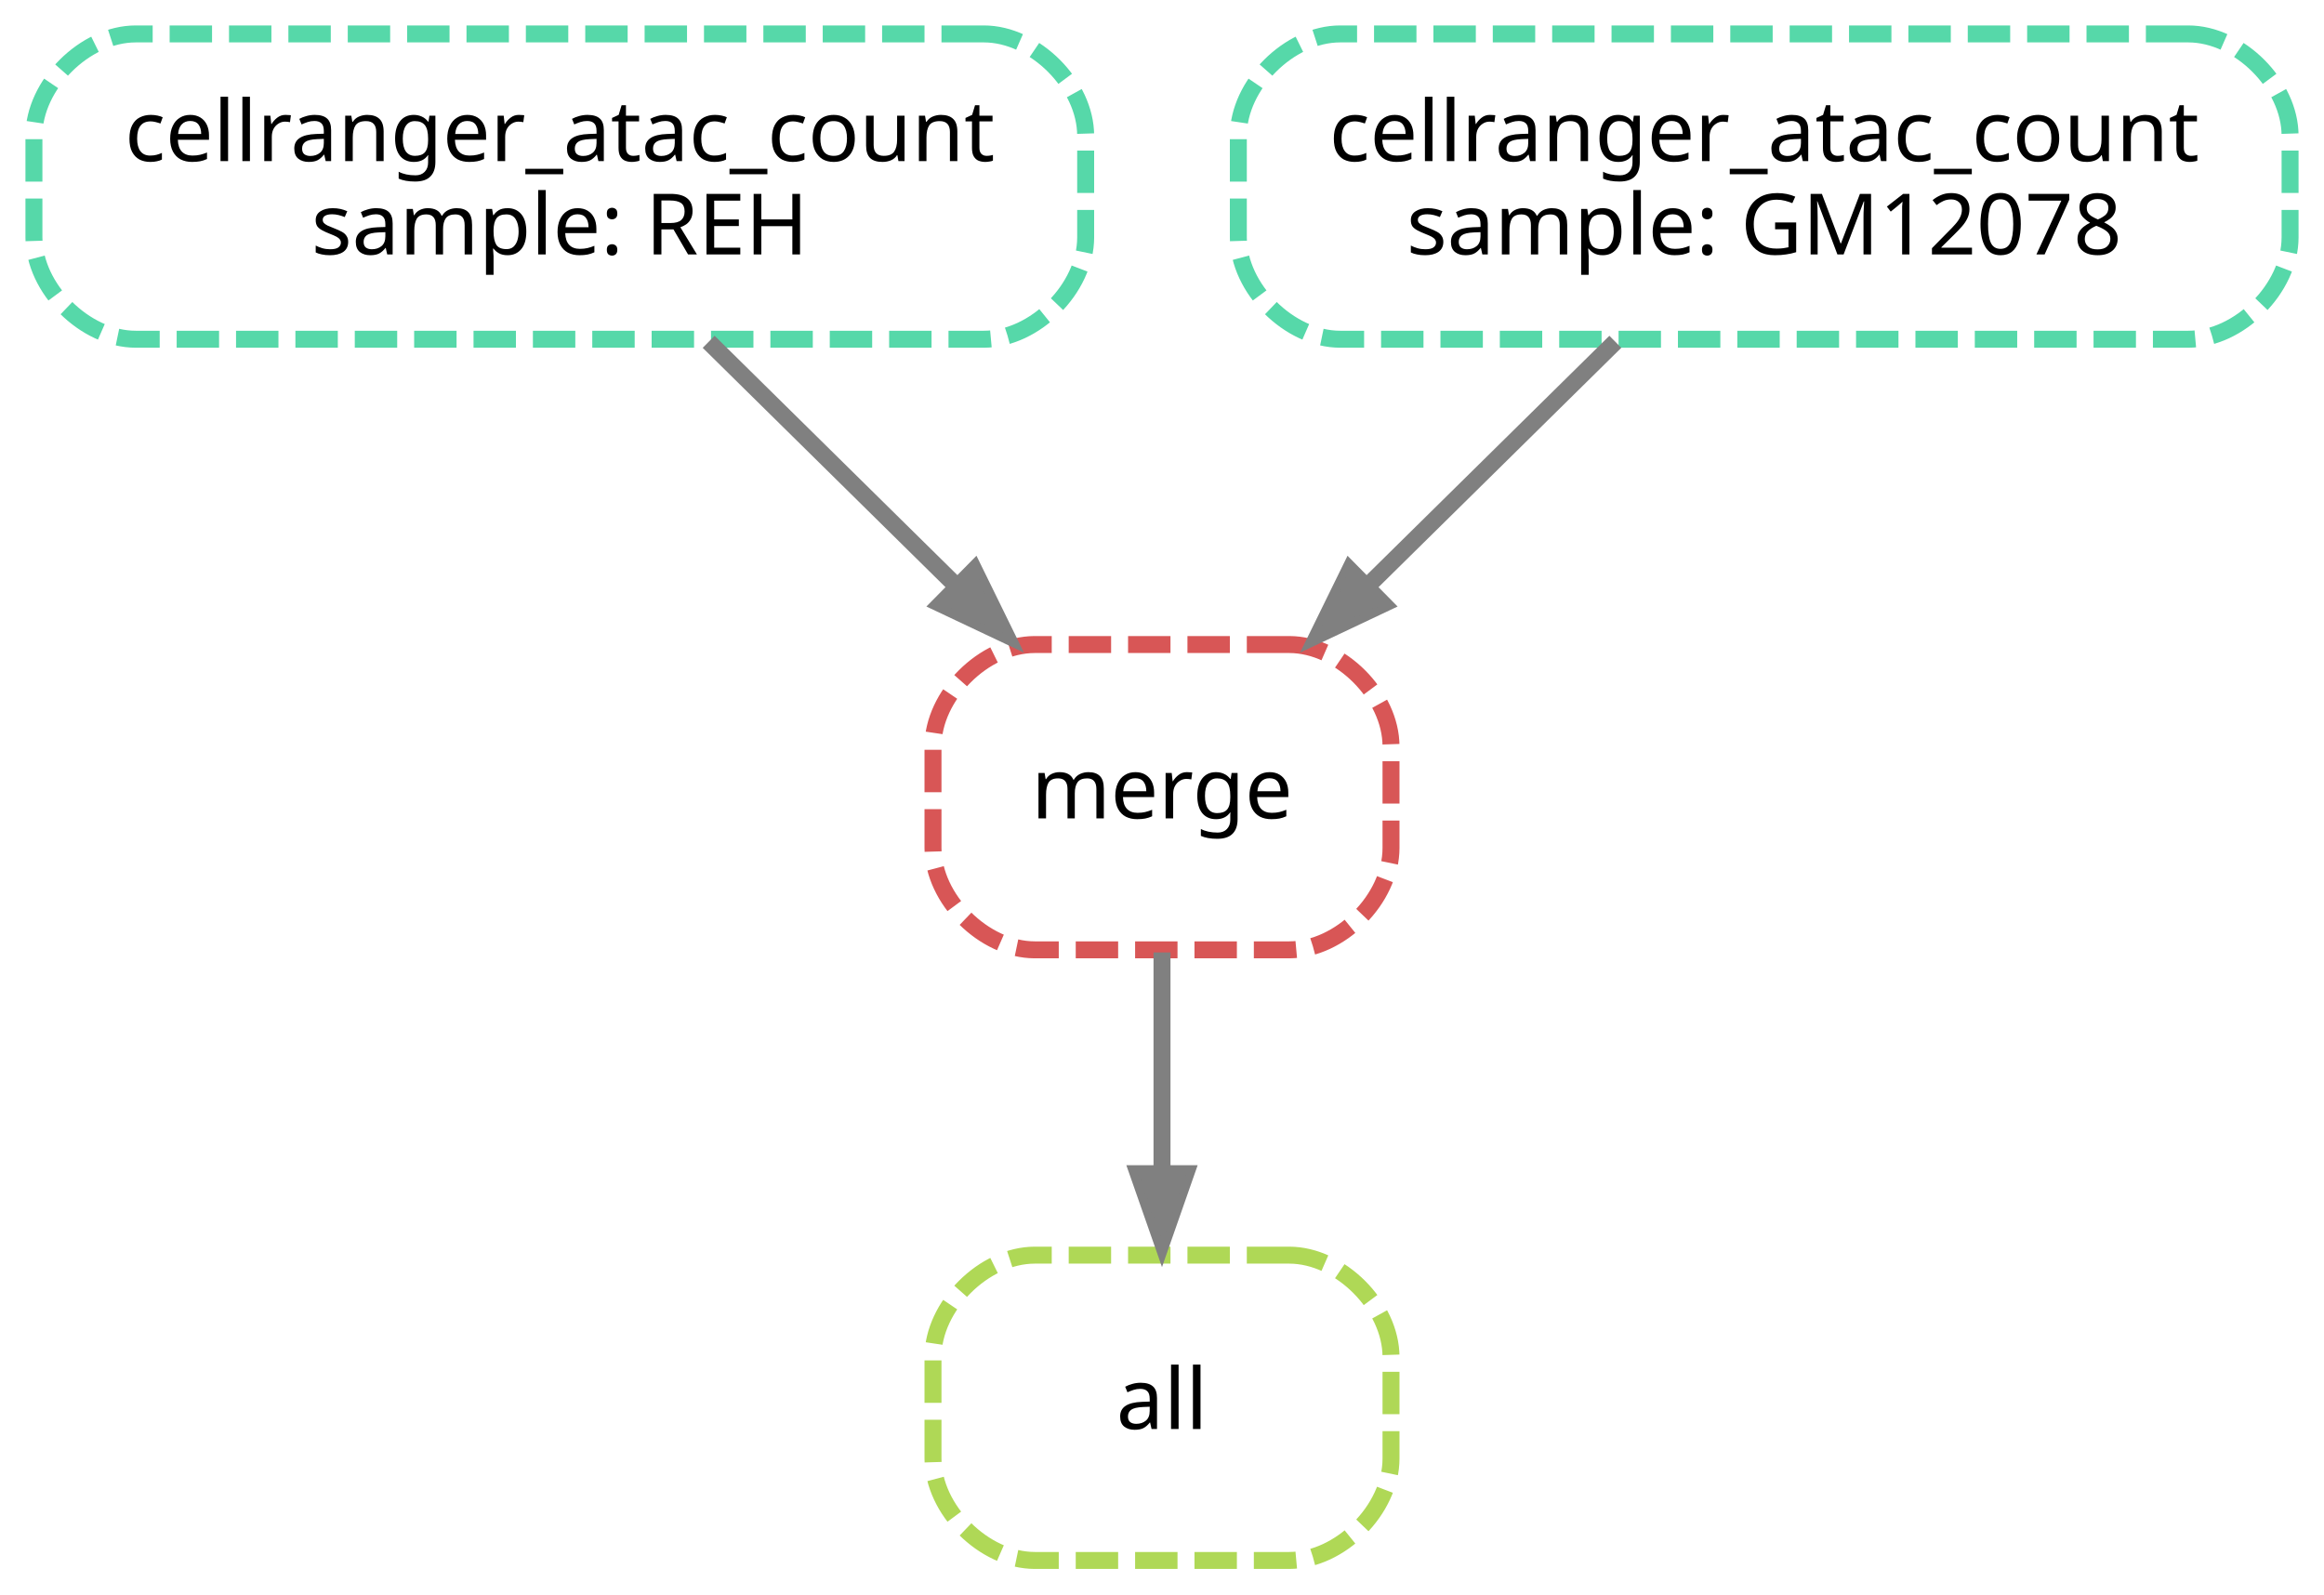
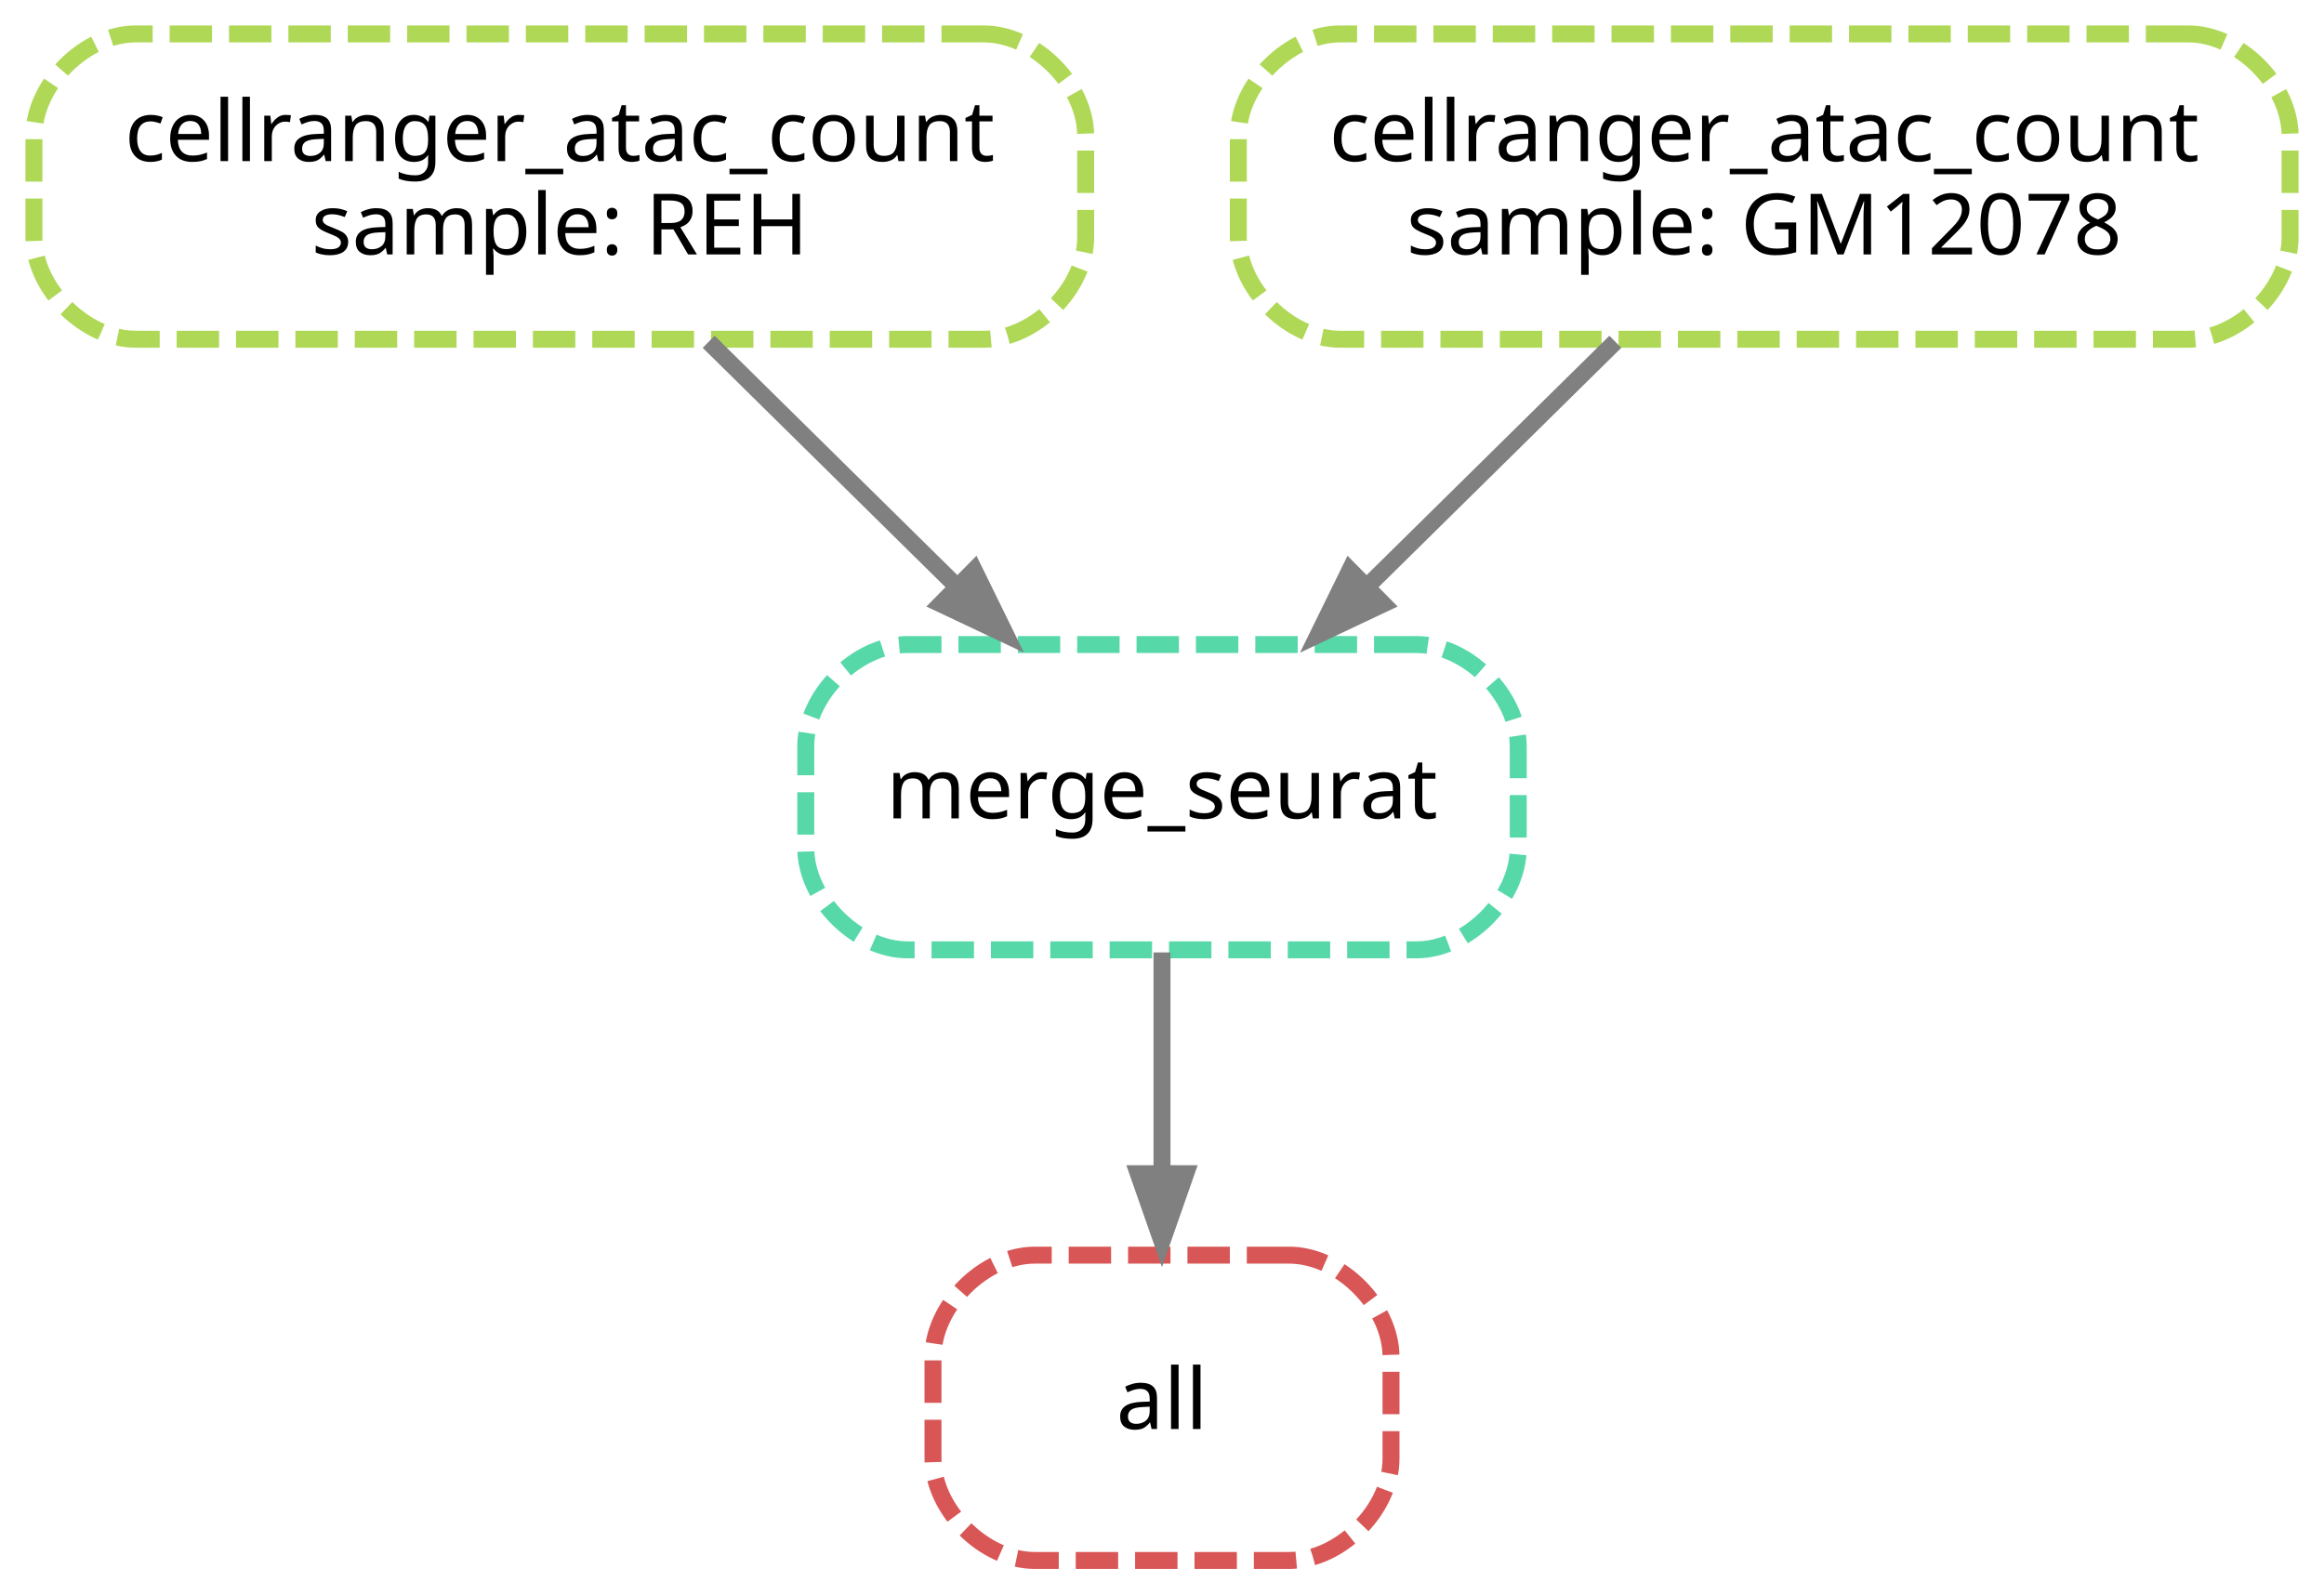
<svg xmlns="http://www.w3.org/2000/svg" width="274pt" height="188pt" viewBox="0.00 0.00 274.00 188.00">
  <g id="graph0" class="graph" transform="scale(1 1) rotate(0) translate(4 184)">
    <polygon fill="white" stroke="white" points="-4,5 -4,-184 271,-184 271,5 -4,5" />
    <g id="node1" class="node">
-       <path fill="none" stroke="#afd856" stroke-width="2" stroke-dasharray="5,2" d="M148,-36C148,-36 118,-36 118,-36 112,-36 106,-30 106,-24 106,-24 106,-12 106,-12 106,-6 112,-0 118,-0 118,-0 148,-0 148,-0 154,-0 160,-6 160,-12 160,-12 160,-24 160,-24 160,-30 154,-36 148,-36" />
+       <path fill="none" stroke="#d85656" stroke-width="2" stroke-dasharray="5,2" d="M148,-36C148,-36 118,-36 118,-36 112,-36 106,-30 106,-24 106,-24 106,-12 106,-12 106,-6 112,-0 118,-0 118,-0 148,-0 148,-0 154,-0 160,-6 160,-12 160,-12 160,-24 160,-24 160,-30 154,-36 148,-36" />
      <text text-anchor="middle" x="133" y="-15.5" font-family="sans" font-size="10.00">all</text>
    </g>
    <g id="node2" class="node">
-       <path fill="none" stroke="#d85656" stroke-width="2" stroke-dasharray="5,2" d="M148,-108C148,-108 118,-108 118,-108 112,-108 106,-102 106,-96 106,-96 106,-84 106,-84 106,-78 112,-72 118,-72 118,-72 148,-72 148,-72 154,-72 160,-78 160,-84 160,-84 160,-96 160,-96 160,-102 154,-108 148,-108" />
-       <text text-anchor="middle" x="133" y="-87.5" font-family="sans" font-size="10.00">merge</text>
+       <path fill="none" stroke="#56d8a9" stroke-width="2" stroke-dasharray="5,2" d="M163,-108C163,-108 103,-108 103,-108 97,-108 91,-102 91,-96 91,-96 91,-84 91,-84 91,-78 97,-72 103,-72 103,-72 163,-72 163,-72 169,-72 175,-78 175,-84 175,-84 175,-96 175,-96 175,-102 169,-108 163,-108" />
+       <text text-anchor="middle" x="133" y="-87.5" font-family="sans" font-size="10.00">merge_seurat</text>
    </g>
    <g id="edge1" class="edge">
      <path fill="none" stroke="grey" stroke-width="2" d="M133,-71.697C133,-63.983 133,-54.712 133,-46.112" />
      <polygon fill="grey" stroke="grey" points="136.5,-46.104 133,-36.104 129.5,-46.104 136.5,-46.104" />
    </g>
    <g id="node3" class="node">
-       <path fill="none" stroke="#56d8a9" stroke-width="2" stroke-dasharray="5,2" d="M112,-180C112,-180 12,-180 12,-180 6,-180 0,-174 0,-168 0,-168 0,-156 0,-156 0,-150 6,-144 12,-144 12,-144 112,-144 112,-144 118,-144 124,-150 124,-156 124,-156 124,-168 124,-168 124,-174 118,-180 112,-180" />
+       <path fill="none" stroke="#afd856" stroke-width="2" stroke-dasharray="5,2" d="M112,-180C112,-180 12,-180 12,-180 6,-180 0,-174 0,-168 0,-168 0,-156 0,-156 0,-150 6,-144 12,-144 12,-144 112,-144 112,-144 118,-144 124,-150 124,-156 124,-156 124,-168 124,-168 124,-174 118,-180 112,-180" />
      <text text-anchor="middle" x="62" y="-165" font-family="sans" font-size="10.00">cellranger_atac_count</text>
      <text text-anchor="middle" x="62" y="-154" font-family="sans" font-size="10.00">sample: REH</text>
    </g>
    <g id="edge2" class="edge">
      <path fill="none" stroke="grey" stroke-width="2" d="M79.551,-143.697C88.234,-135.135 98.863,-124.656 108.348,-115.304" />
      <polygon fill="grey" stroke="grey" points="110.988,-117.617 115.651,-108.104 106.073,-112.633 110.988,-117.617" />
    </g>
    <g id="node4" class="node">
-       <path fill="none" stroke="#56d8a9" stroke-width="2" stroke-dasharray="5,2" d="M254,-180C254,-180 154,-180 154,-180 148,-180 142,-174 142,-168 142,-168 142,-156 142,-156 142,-150 148,-144 154,-144 154,-144 254,-144 254,-144 260,-144 266,-150 266,-156 266,-156 266,-168 266,-168 266,-174 260,-180 254,-180" />
+       <path fill="none" stroke="#afd856" stroke-width="2" stroke-dasharray="5,2" d="M254,-180C254,-180 154,-180 154,-180 148,-180 142,-174 142,-168 142,-168 142,-156 142,-156 142,-150 148,-144 154,-144 154,-144 254,-144 254,-144 260,-144 266,-150 266,-156 266,-156 266,-168 266,-168 266,-174 260,-180 254,-180" />
      <text text-anchor="middle" x="204" y="-165" font-family="sans" font-size="10.00">cellranger_atac_count</text>
      <text text-anchor="middle" x="204" y="-154" font-family="sans" font-size="10.00">sample: GM12078</text>
    </g>
    <g id="edge3" class="edge">
      <path fill="none" stroke="grey" stroke-width="2" d="M186.449,-143.697C177.766,-135.135 167.137,-124.656 157.652,-115.304" />
      <polygon fill="grey" stroke="grey" points="159.927,-112.633 150.349,-108.104 155.012,-117.617 159.927,-112.633" />
    </g>
  </g>
</svg>
